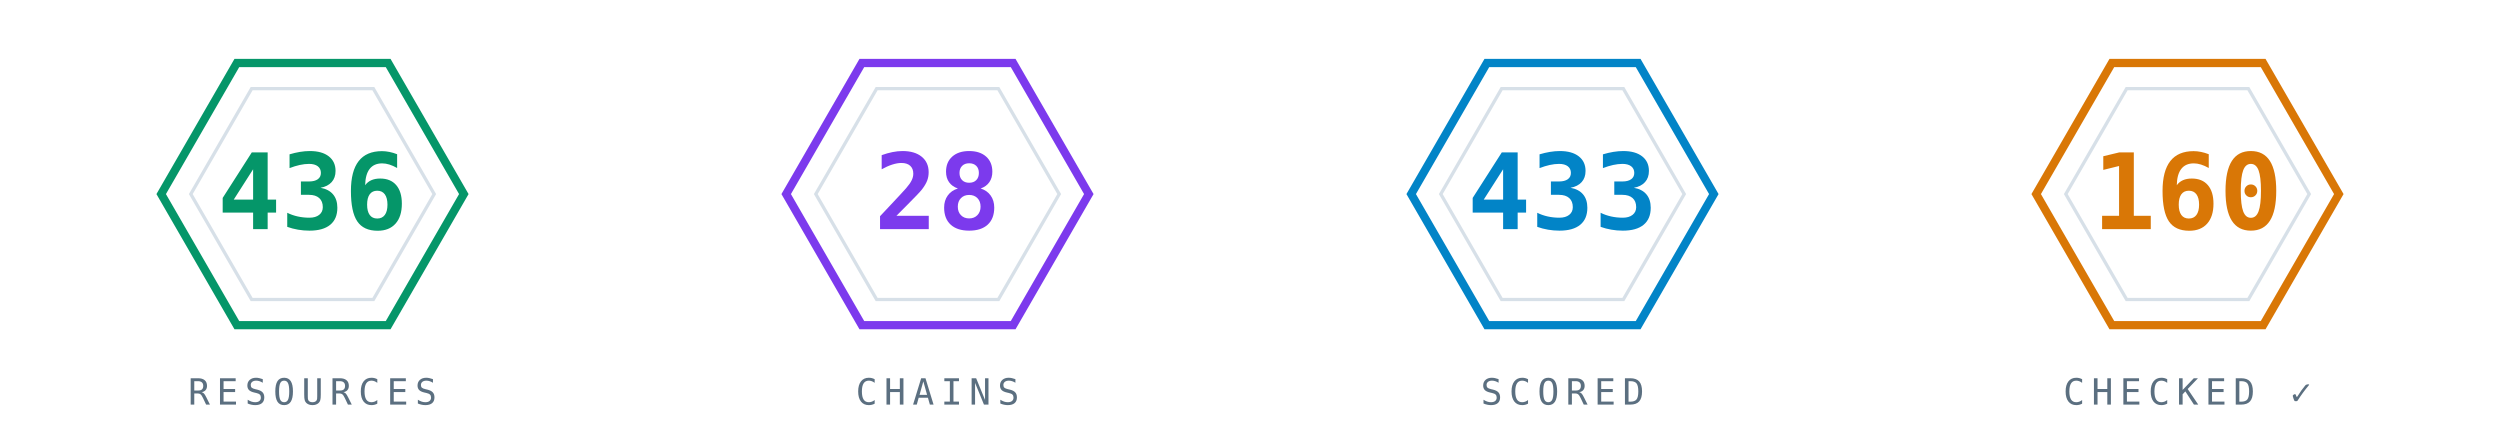
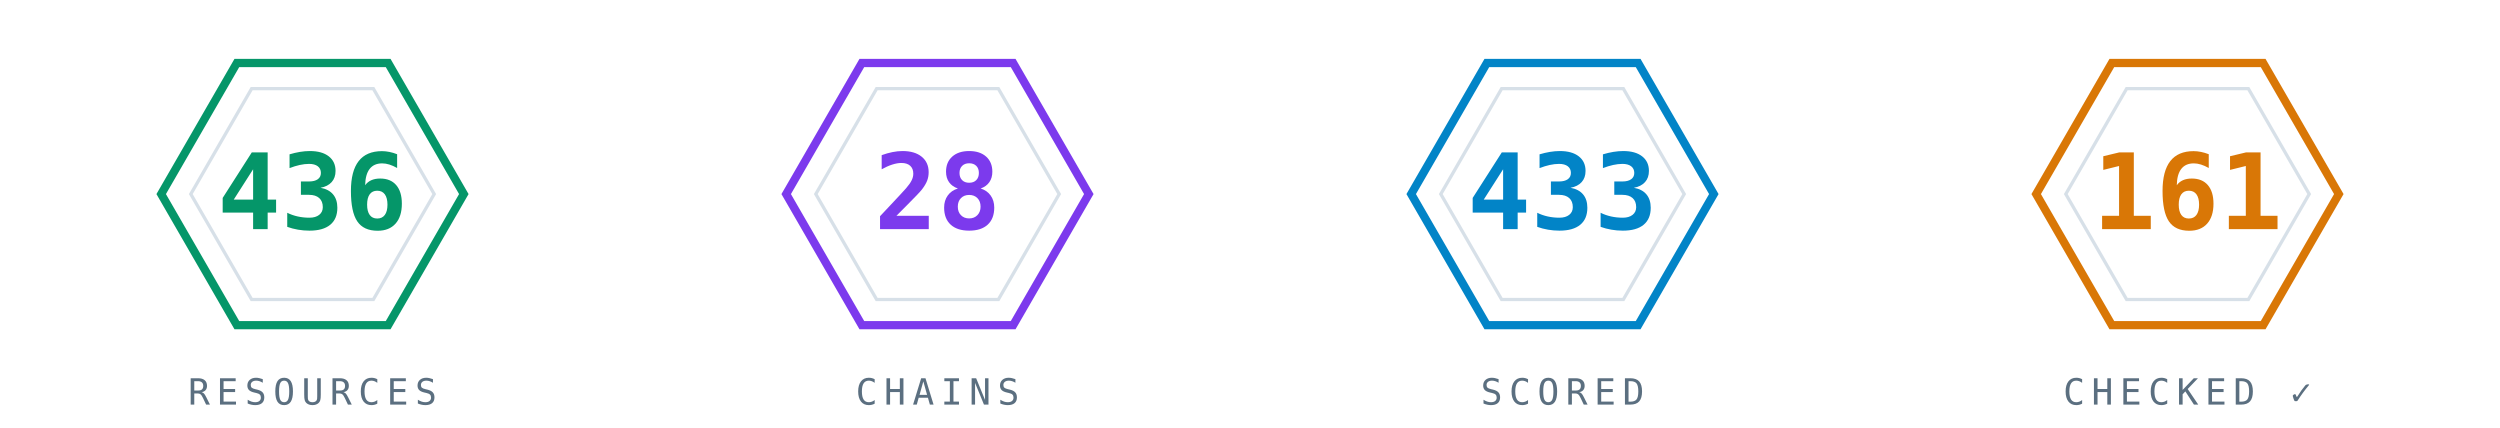
- <svg xmlns="http://www.w3.org/2000/svg" width="1520" height="260" viewBox="0 0 1520 260" role="img" aria-label="436 resources, 28 chains, 433 scored, 160 independently checked">
+ <svg xmlns="http://www.w3.org/2000/svg" width="1520" height="260" viewBox="0 0 1520 260" role="img" aria-label="436 resources, 28 chains, 433 scored, 161 independently checked">
  <g>
    <path d="M98.0 118.0 L144.0 38.3 L236.0 38.3 L282.0 118.0 L236.0 197.7 L144.0 197.7 Z" fill="none" stroke="#059669" stroke-width="5" />
    <path d="M116.0 118.0 L153.0 53.9 L227.0 53.9 L264.0 118.0 L227.0 182.1 L153.0 182.1 Z" fill="none" stroke="#d7e0e8" stroke-width="2" />
    <text x="190" y="139.333" text-anchor="middle" font-family="ui-monospace, SFMono-Regular, Menlo, monospace" font-size="64" font-weight="700" fill="#059669">436</text>
    <text x="190" y="246" text-anchor="middle" font-family="ui-monospace, SFMono-Regular, Menlo, monospace" font-size="22" letter-spacing="4" fill="#5b6f80">RESOURCES</text>
  </g>
  <g>
    <path d="M478.0 118.0 L524.0 38.3 L616.0 38.3 L662.0 118.0 L616.0 197.7 L524.0 197.7 Z" fill="none" stroke="#7c3aed" stroke-width="5" />
    <path d="M496.0 118.0 L533.0 53.9 L607.0 53.9 L644.0 118.0 L607.0 182.1 L533.0 182.1 Z" fill="none" stroke="#d7e0e8" stroke-width="2" />
    <text x="570" y="139.333" text-anchor="middle" font-family="ui-monospace, SFMono-Regular, Menlo, monospace" font-size="64" font-weight="700" fill="#7c3aed">28</text>
    <text x="570" y="246" text-anchor="middle" font-family="ui-monospace, SFMono-Regular, Menlo, monospace" font-size="22" letter-spacing="4" fill="#5b6f80">CHAINS</text>
  </g>
  <g>
    <path d="M858.0 118.0 L904.0 38.3 L996.0 38.3 L1042.0 118.0 L996.0 197.7 L904.0 197.7 Z" fill="none" stroke="#0284c7" stroke-width="5" />
    <path d="M876.0 118.0 L913.0 53.9 L987.0 53.9 L1024.0 118.0 L987.0 182.1 L913.0 182.1 Z" fill="none" stroke="#d7e0e8" stroke-width="2" />
    <text x="950" y="139.333" text-anchor="middle" font-family="ui-monospace, SFMono-Regular, Menlo, monospace" font-size="64" font-weight="700" fill="#0284c7">433</text>
    <text x="950" y="246" text-anchor="middle" font-family="ui-monospace, SFMono-Regular, Menlo, monospace" font-size="22" letter-spacing="4" fill="#5b6f80">SCORED</text>
  </g>
  <g>
    <path d="M1238.0 118.0 L1284.0 38.3 L1376.0 38.3 L1422.0 118.0 L1376.0 197.7 L1284.0 197.7 Z" fill="none" stroke="#d97706" stroke-width="5" />
    <path d="M1256.0 118.0 L1293.0 53.9 L1367.0 53.9 L1404.0 118.0 L1367.0 182.1 L1293.0 182.1 Z" fill="none" stroke="#d7e0e8" stroke-width="2" />
-     <text x="1330" y="139.333" text-anchor="middle" font-family="ui-monospace, SFMono-Regular, Menlo, monospace" font-size="64" font-weight="700" fill="#d97706">160</text>
+     <text x="1330" y="139.333" text-anchor="middle" font-family="ui-monospace, SFMono-Regular, Menlo, monospace" font-size="64" font-weight="700" fill="#d97706">161</text>
    <text x="1330" y="246" text-anchor="middle" font-family="ui-monospace, SFMono-Regular, Menlo, monospace" font-size="22" letter-spacing="4" fill="#5b6f80">CHECKED ✓</text>
  </g>
</svg>
